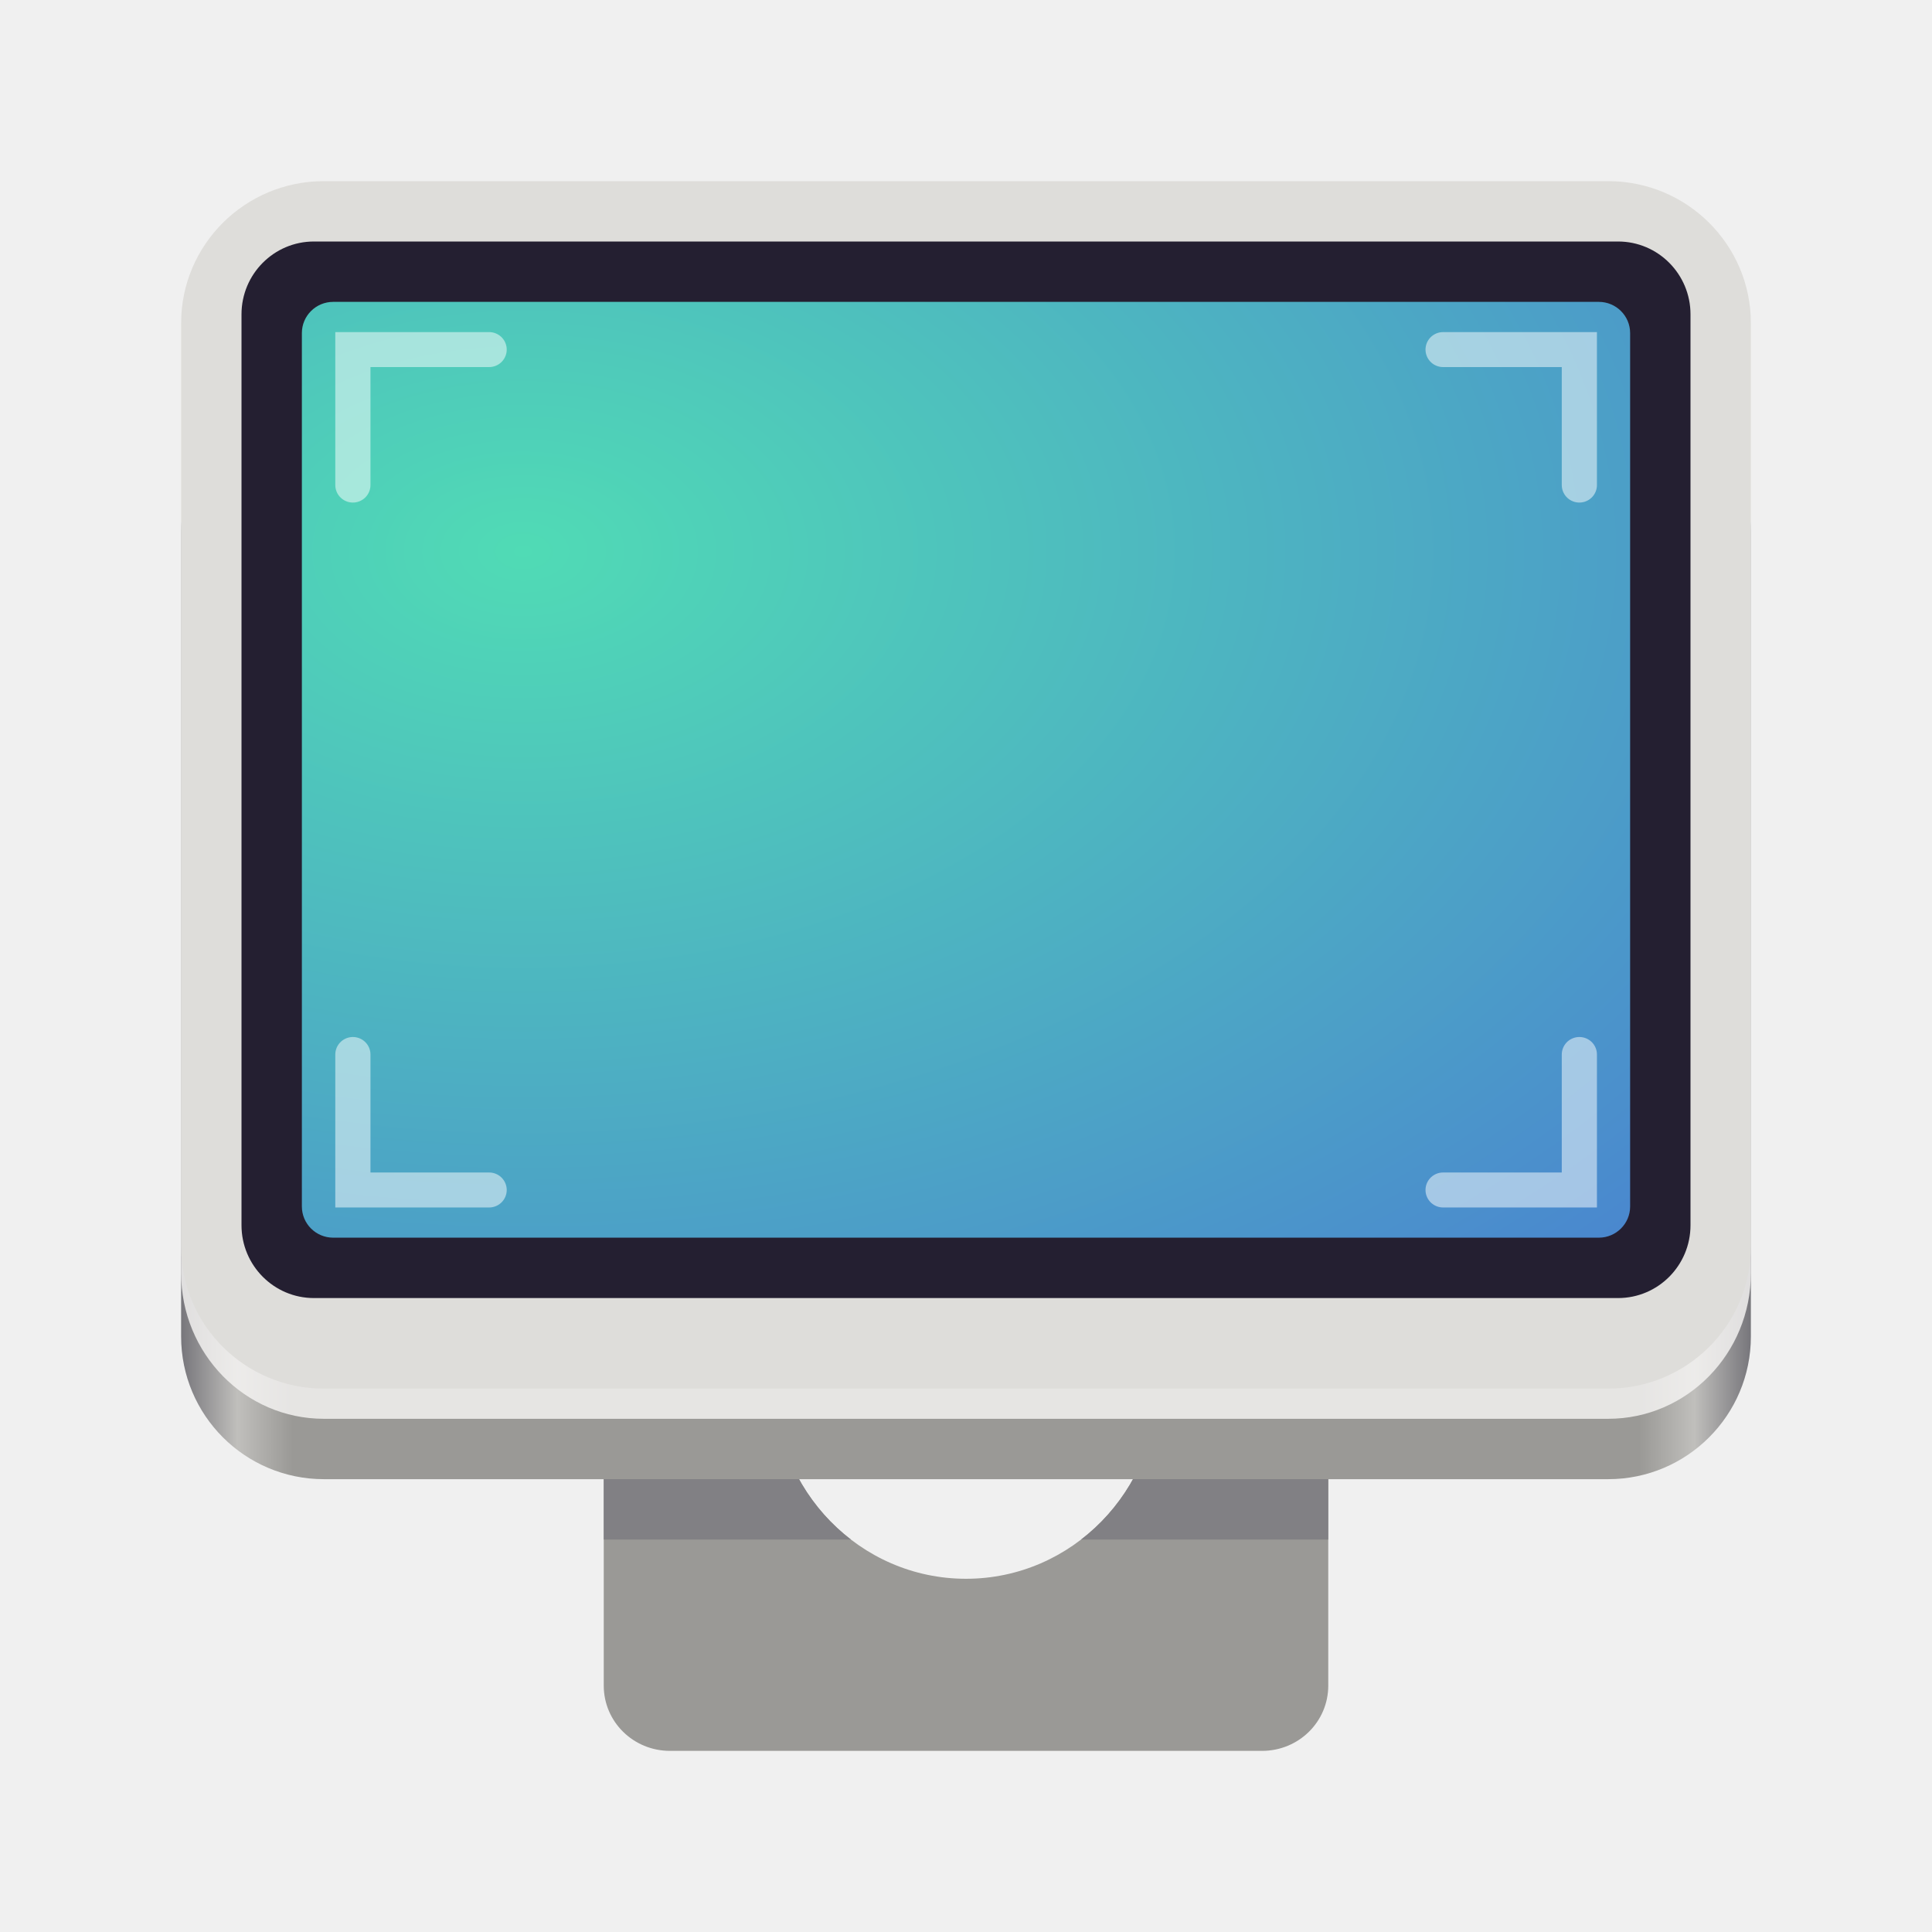
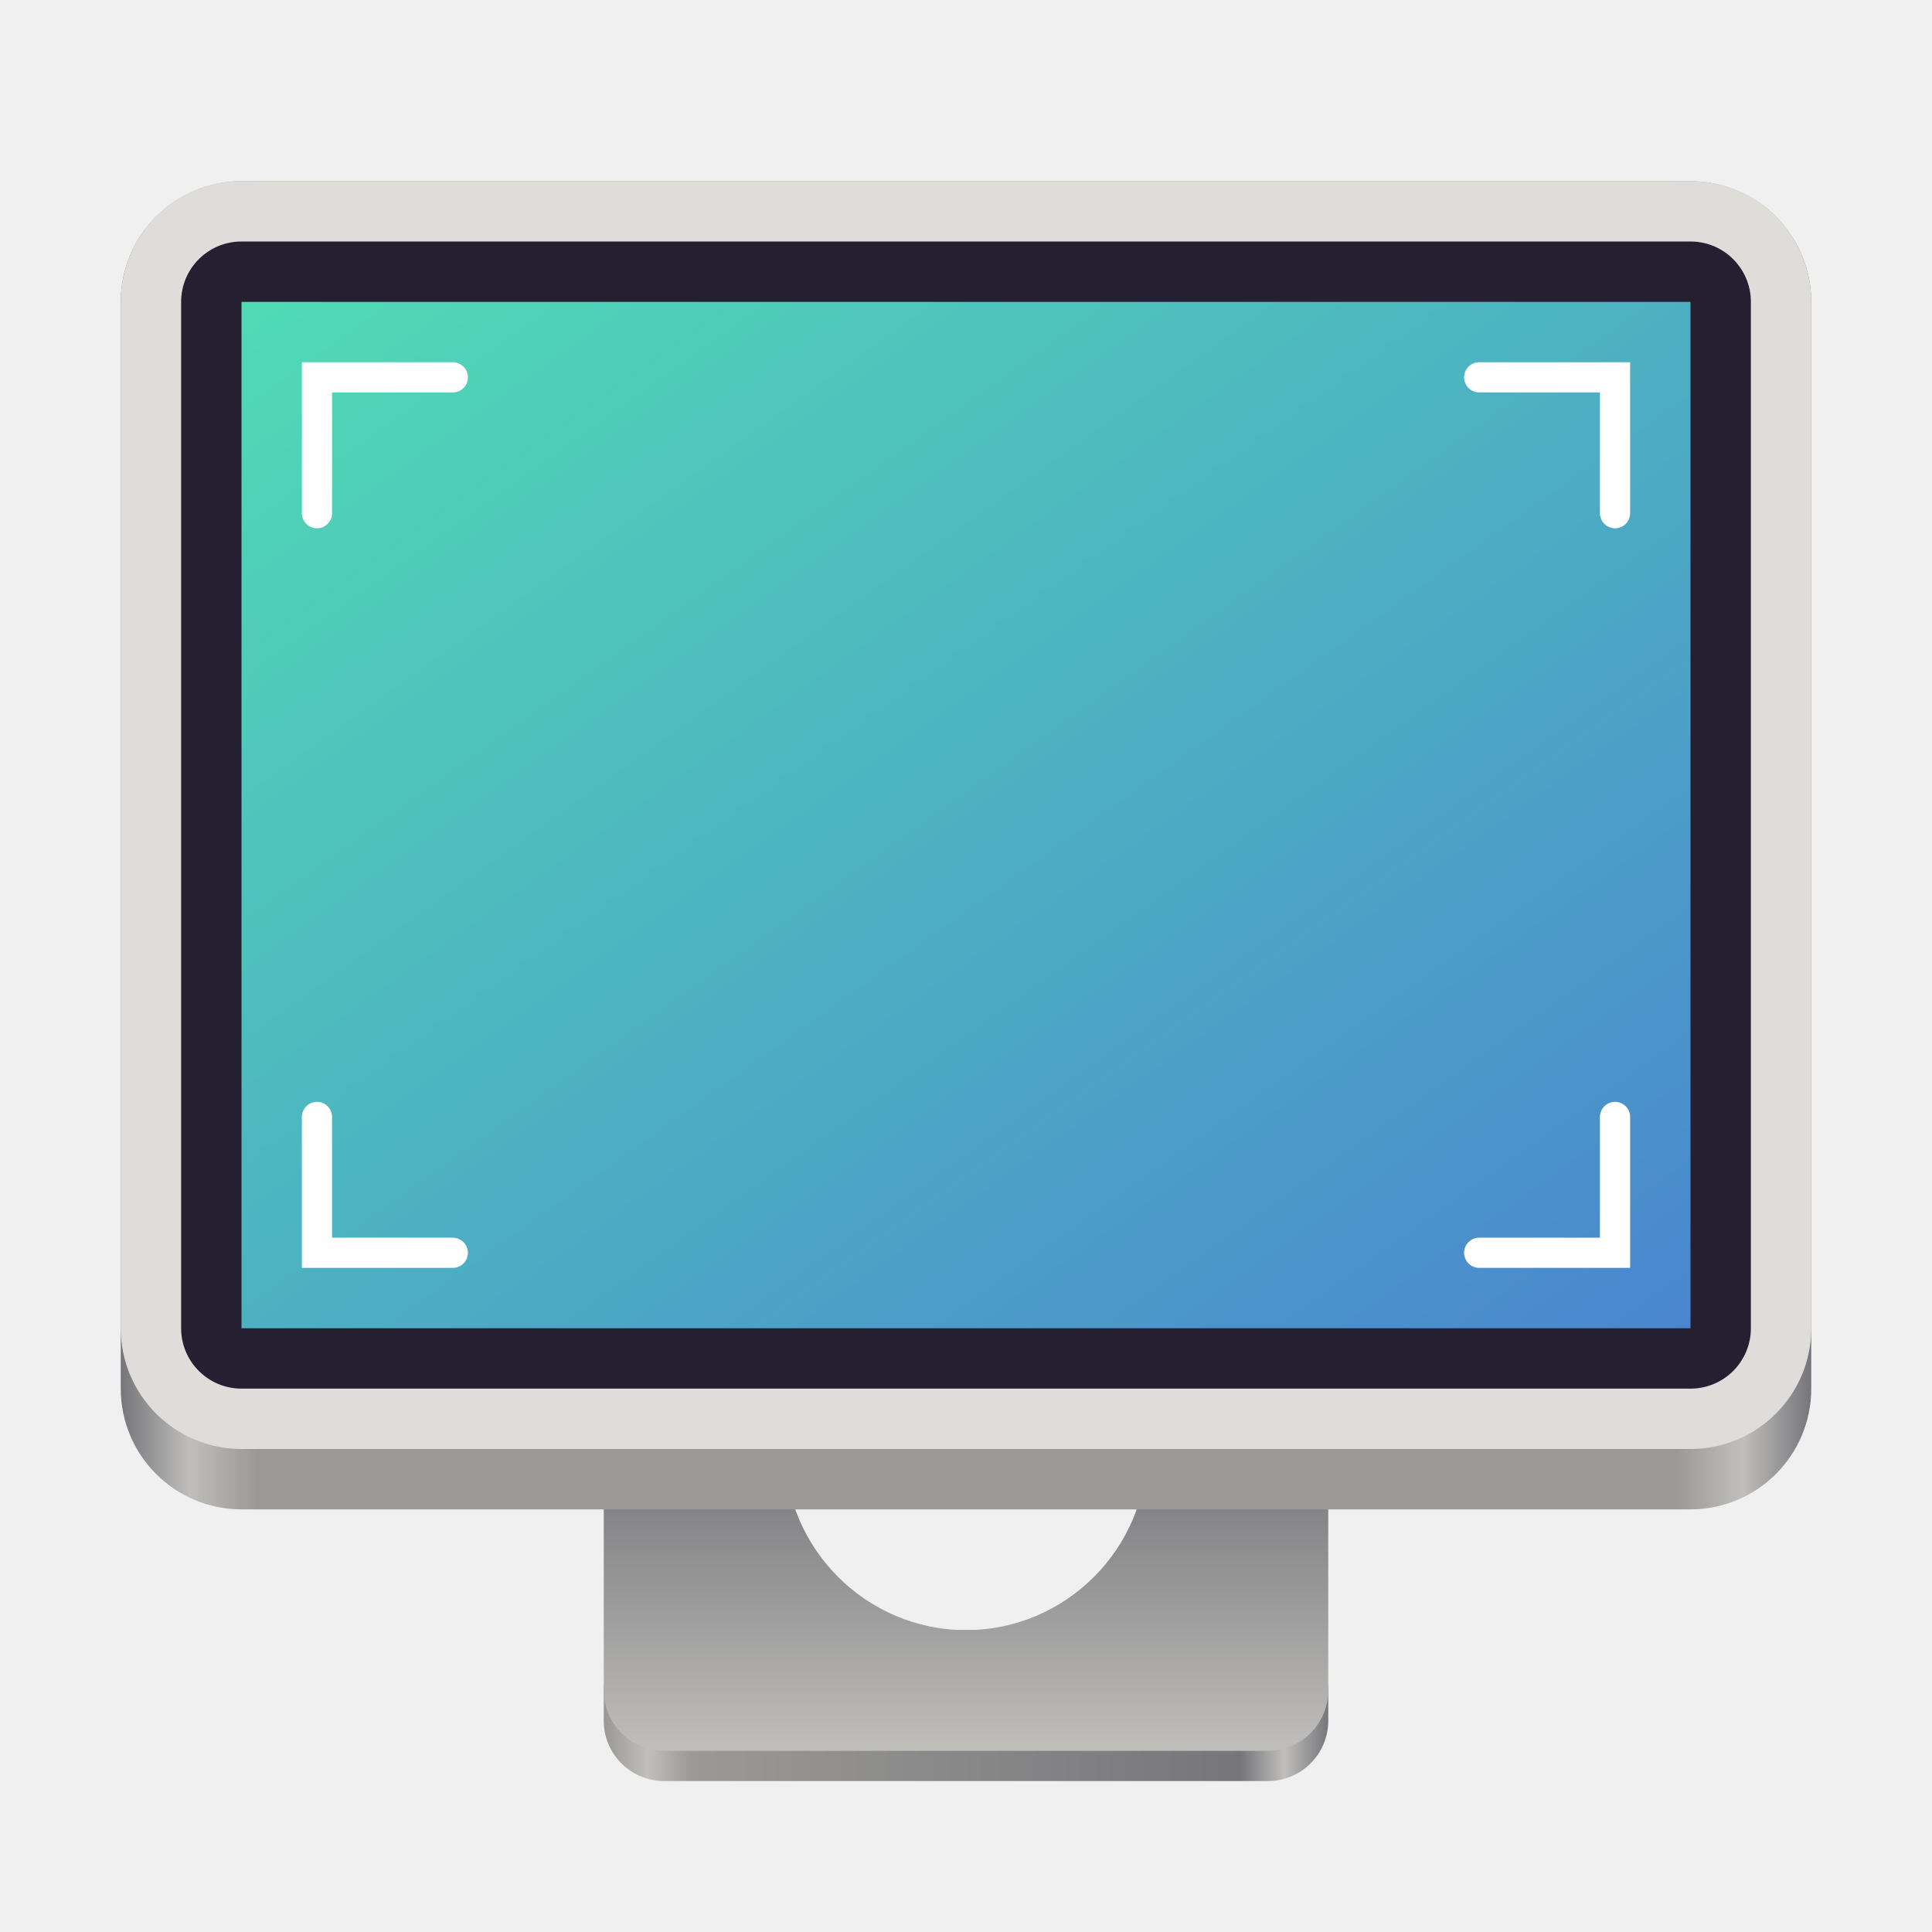
- <svg xmlns="http://www.w3.org/2000/svg" height="128px" viewBox="0 0 128 128" width="128px">
-   <clipPath id="a">
-     <path d="m 40 61 h 48 v 55 h -48 z m 0 0" />
-   </clipPath>
-   <clipPath id="b">
-     <path d="m 39.141 46.555 h 49.719 v 70.324 h -49.719 z m 37.57 45.047 c 0 -7.176 -5.691 -12.996 -12.711 -12.996 s -12.707 5.82 -12.707 12.996 c 0 7.176 5.688 12.996 12.707 12.996 s 12.711 -5.82 12.711 -12.996 z m 0 0" />
-   </clipPath>
-   <clipPath id="c">
-     <path d="m 40 47 h 48 v 55 h -48 z m 0 0" />
-   </clipPath>
-   <clipPath id="d">
-     <path d="m 39.141 46.555 h 49.719 v 70.324 h -49.719 z m 37.57 45.047 c 0 -7.176 -5.691 -12.996 -12.711 -12.996 s -12.707 5.82 -12.707 12.996 c 0 7.176 5.688 12.996 12.707 12.996 s 12.711 -5.82 12.711 -12.996 z m 0 0" />
-   </clipPath>
-   <linearGradient id="e" gradientTransform="matrix(0.232142 0 0 0.237306 -8.56595 204.6437)" gradientUnits="userSpaceOnUse" x1="88.596" x2="536.596" y1="-449.394" y2="-449.394">
-     <stop offset="0" stop-color="#77767b" />
-     <stop offset="0.036" stop-color="#c0bfbc" />
-     <stop offset="0.071" stop-color="#9a9996" />
-     <stop offset="0.929" stop-color="#9a9996" />
-     <stop offset="0.964" stop-color="#c0bfbc" />
-     <stop offset="1" stop-color="#77767b" />
-   </linearGradient>
-   <radialGradient id="f" cx="106.667" cy="-60.348" gradientTransform="matrix(0.459727 0 0 0.293926 -14.37089 54.27114)" gradientUnits="userSpaceOnUse" r="225">
-     <stop offset="0" stop-color="#50dbb5" />
-     <stop offset="1" stop-color="#4a86cf" />
-   </radialGradient>
-   <filter id="g" height="100%" width="100%" x="0%" y="0%">
-     <feColorMatrix in="SourceGraphic" type="matrix" values="0 0 0 0 1 0 0 0 0 1 0 0 0 0 1 0 0 0 1 0" />
-   </filter>
-   <mask id="h">
-     <g filter="url(#g)">
-       <rect fill-opacity="0.5" height="128" width="128" />
-     </g>
-   </mask>
-   <clipPath id="i">
-     <rect height="152" width="192" />
-   </clipPath>
-   <g clip-path="url(#a)">
-     <g clip-path="url(#b)">
-       <path d="m 44.391 61.43 h 39.219 c 2.434 0 4.391 1.93 4.391 4.328 v 45.918 c 0 2.395 -1.957 4.324 -4.391 4.324 h -39.219 c -2.434 0 -4.391 -1.93 -4.391 -4.324 v -45.918 c 0 -2.398 1.957 -4.328 4.391 -4.328 z m 0 0" fill="#9a9996" />
-     </g>
-   </g>
-   <g clip-path="url(#c)">
-     <g clip-path="url(#d)">
-       <path d="m 40 47.43 h 48 v 54.57 h -48 z m 0 0" fill="#818084" />
-     </g>
-   </g>
-   <path d="m 21.457 25.859 h 85.09 c 5.219 0 9.453 4.234 9.453 9.453 v 53.234 c 0 5.219 -4.234 9.453 -9.453 9.453 h -85.09 c -5.223 0 -9.457 -4.234 -9.457 -9.453 v -53.234 c 0 -5.219 4.234 -9.453 9.457 -9.453 z m 0 0" fill="url(#e)" />
-   <path d="m 21.457 12 h 85.09 c 5.219 0 9.453 4.32 9.453 9.648 v 62.703 c 0 5.328 -4.234 9.648 -9.453 9.648 h -85.09 c -5.223 0 -9.457 -4.32 -9.457 -9.648 v -62.703 c 0 -5.328 4.234 -9.648 9.457 -9.648 z m 0 0" fill="#f6f5f4" fill-opacity="0.82" />
-   <path d="m 21.457 12 h 85.09 c 5.219 0 9.453 4.215 9.453 9.41 v 61.18 c 0 5.195 -4.234 9.41 -9.453 9.41 h -85.09 c -5.223 0 -9.457 -4.215 -9.457 -9.41 v -61.18 c 0 -5.195 4.234 -9.41 9.457 -9.41 z m 0 0" fill="#deddda" />
-   <path d="m 20.801 16 h 86.398 c 2.652 0 4.801 2.16 4.801 4.828 v 60.344 c 0 2.668 -2.148 4.828 -4.801 4.828 h -86.398 c -2.652 0 -4.801 -2.16 -4.801 -4.828 v -60.344 c 0 -2.668 2.148 -4.828 4.801 -4.828 z m 0 0" fill="#241f31" />
-   <path d="m 22.074 20 h 83.852 c 1.145 0 2.074 0.926 2.074 2.066 v 57.867 c 0 1.141 -0.93 2.066 -2.074 2.066 h -83.852 c -1.145 0 -2.074 -0.926 -2.074 -2.066 v -57.867 c 0 -1.141 0.93 -2.066 2.074 -2.066 z m 0 0" fill="url(#f)" />
-   <g clip-path="url(#i)" fill="none" mask="url(#h)" stroke="#ffffff" stroke-linecap="round" stroke-width="2.581" transform="matrix(1 0 0 1 -8 -16)">
-     <path d="m 19.002 208.999 v -9.997 h 10" transform="matrix(0.902738 0 0 0.897896 14.22539 -139.5223)" />
-     <path d="m 109.014 208.999 v -9.997 h -10" transform="matrix(0.902738 0 0 0.897896 14.22539 -139.5223)" />
-     <path d="m 109.014 251.015 v 9.997 h -10" transform="matrix(0.902738 0 0 0.897896 14.22539 -139.5223)" />
-     <path d="m 19.002 251.015 v 9.997 h 10" transform="matrix(0.902738 0 0 0.897896 14.22539 -139.5223)" />
+ <svg xmlns="http://www.w3.org/2000/svg" width="128" height="128" viewBox="0 0 128 128">
+   <defs>
+     <linearGradient id="corners1" x1="0" y1="0" x2="1" y2="0">
+       <stop offset="0" stop-color="#999894" />
+       <stop offset="6%" stop-color="#C0BFBC" />
+       <stop offset="12%" stop-color="#9A9996" />
+       <stop offset="88%" stop-color="#76767A" />
+       <stop offset="94%" stop-color="#C0BFBC" />
+       <stop offset="1" stop-color="#77767B" />
+     </linearGradient>
+     <linearGradient id="corners2" x1="0" y1="0" x2="1" y2="0">
+       <stop offset="0" stop-color="#77767B" />
+       <stop offset="4%" stop-color="#BFBEBB" />
+       <stop offset="8%" stop-color="#9A9996" />
+       <stop offset="92%" stop-color="#9A9996" />
+       <stop offset="96%" stop-color="#C0BFBC" />
+       <stop offset="1" stop-color="#77767B" />
+     </linearGradient>
+     <linearGradient id="shadow" x1="0" y1="0" x2="0" y2="1">
+       <stop offset="0" stop-color="#76767A" />
+       <stop offset="1" stop-color="#BFBEBB" />
+     </linearGradient>
+     <linearGradient id="display" x1="0" y1="0" x2="1" y2="1">
+       <stop offset="0" stop-color="#50DBB5" />
+       <stop offset="1" stop-color="#4A86CF" />
+     </linearGradient>
+   </defs>
+   <rect width="48" height="10" rx="4" x="40" y="108" fill="url(#corners1)" />
+   <path d="M0 0L12 0C12 6.6 17.4 12 24 12C30.6 12 36 6.6 36 0L48 0L48 16C48 18.2 46.2 20 44 20L4 20C1.8 20 0 18.2 0 16Z" fill="url(#shadow)" transform="translate(40 96)" />
+   <rect width="112" height="88" rx="8" x="8" y="12" fill="url(#corners2)" />
+   <rect width="112" height="84" rx="8" x="8" y="12" fill="#DEDDDA" />
+   <rect width="104" height="76" rx="4" x="12" y="16" fill="#241F31" />
+   <rect width="96" height="68" x="16" y="20" fill="url(#display)" />
+   <g fill="none" stroke="#FFFFFF" stroke-width="2" stroke-linecap="round">
+     <path d="M9 0L9 9L0 9" transform="translate(98 74)" />
+     <path d="M0 0L0 9L9 9" transform="translate(21 74)" />
+     <path d="M9 9L9 0L0 0" transform="translate(98 25)" />
+     <path d="M0 9L0 0L9 0" transform="translate(21 25)" />
  </g>
</svg>
